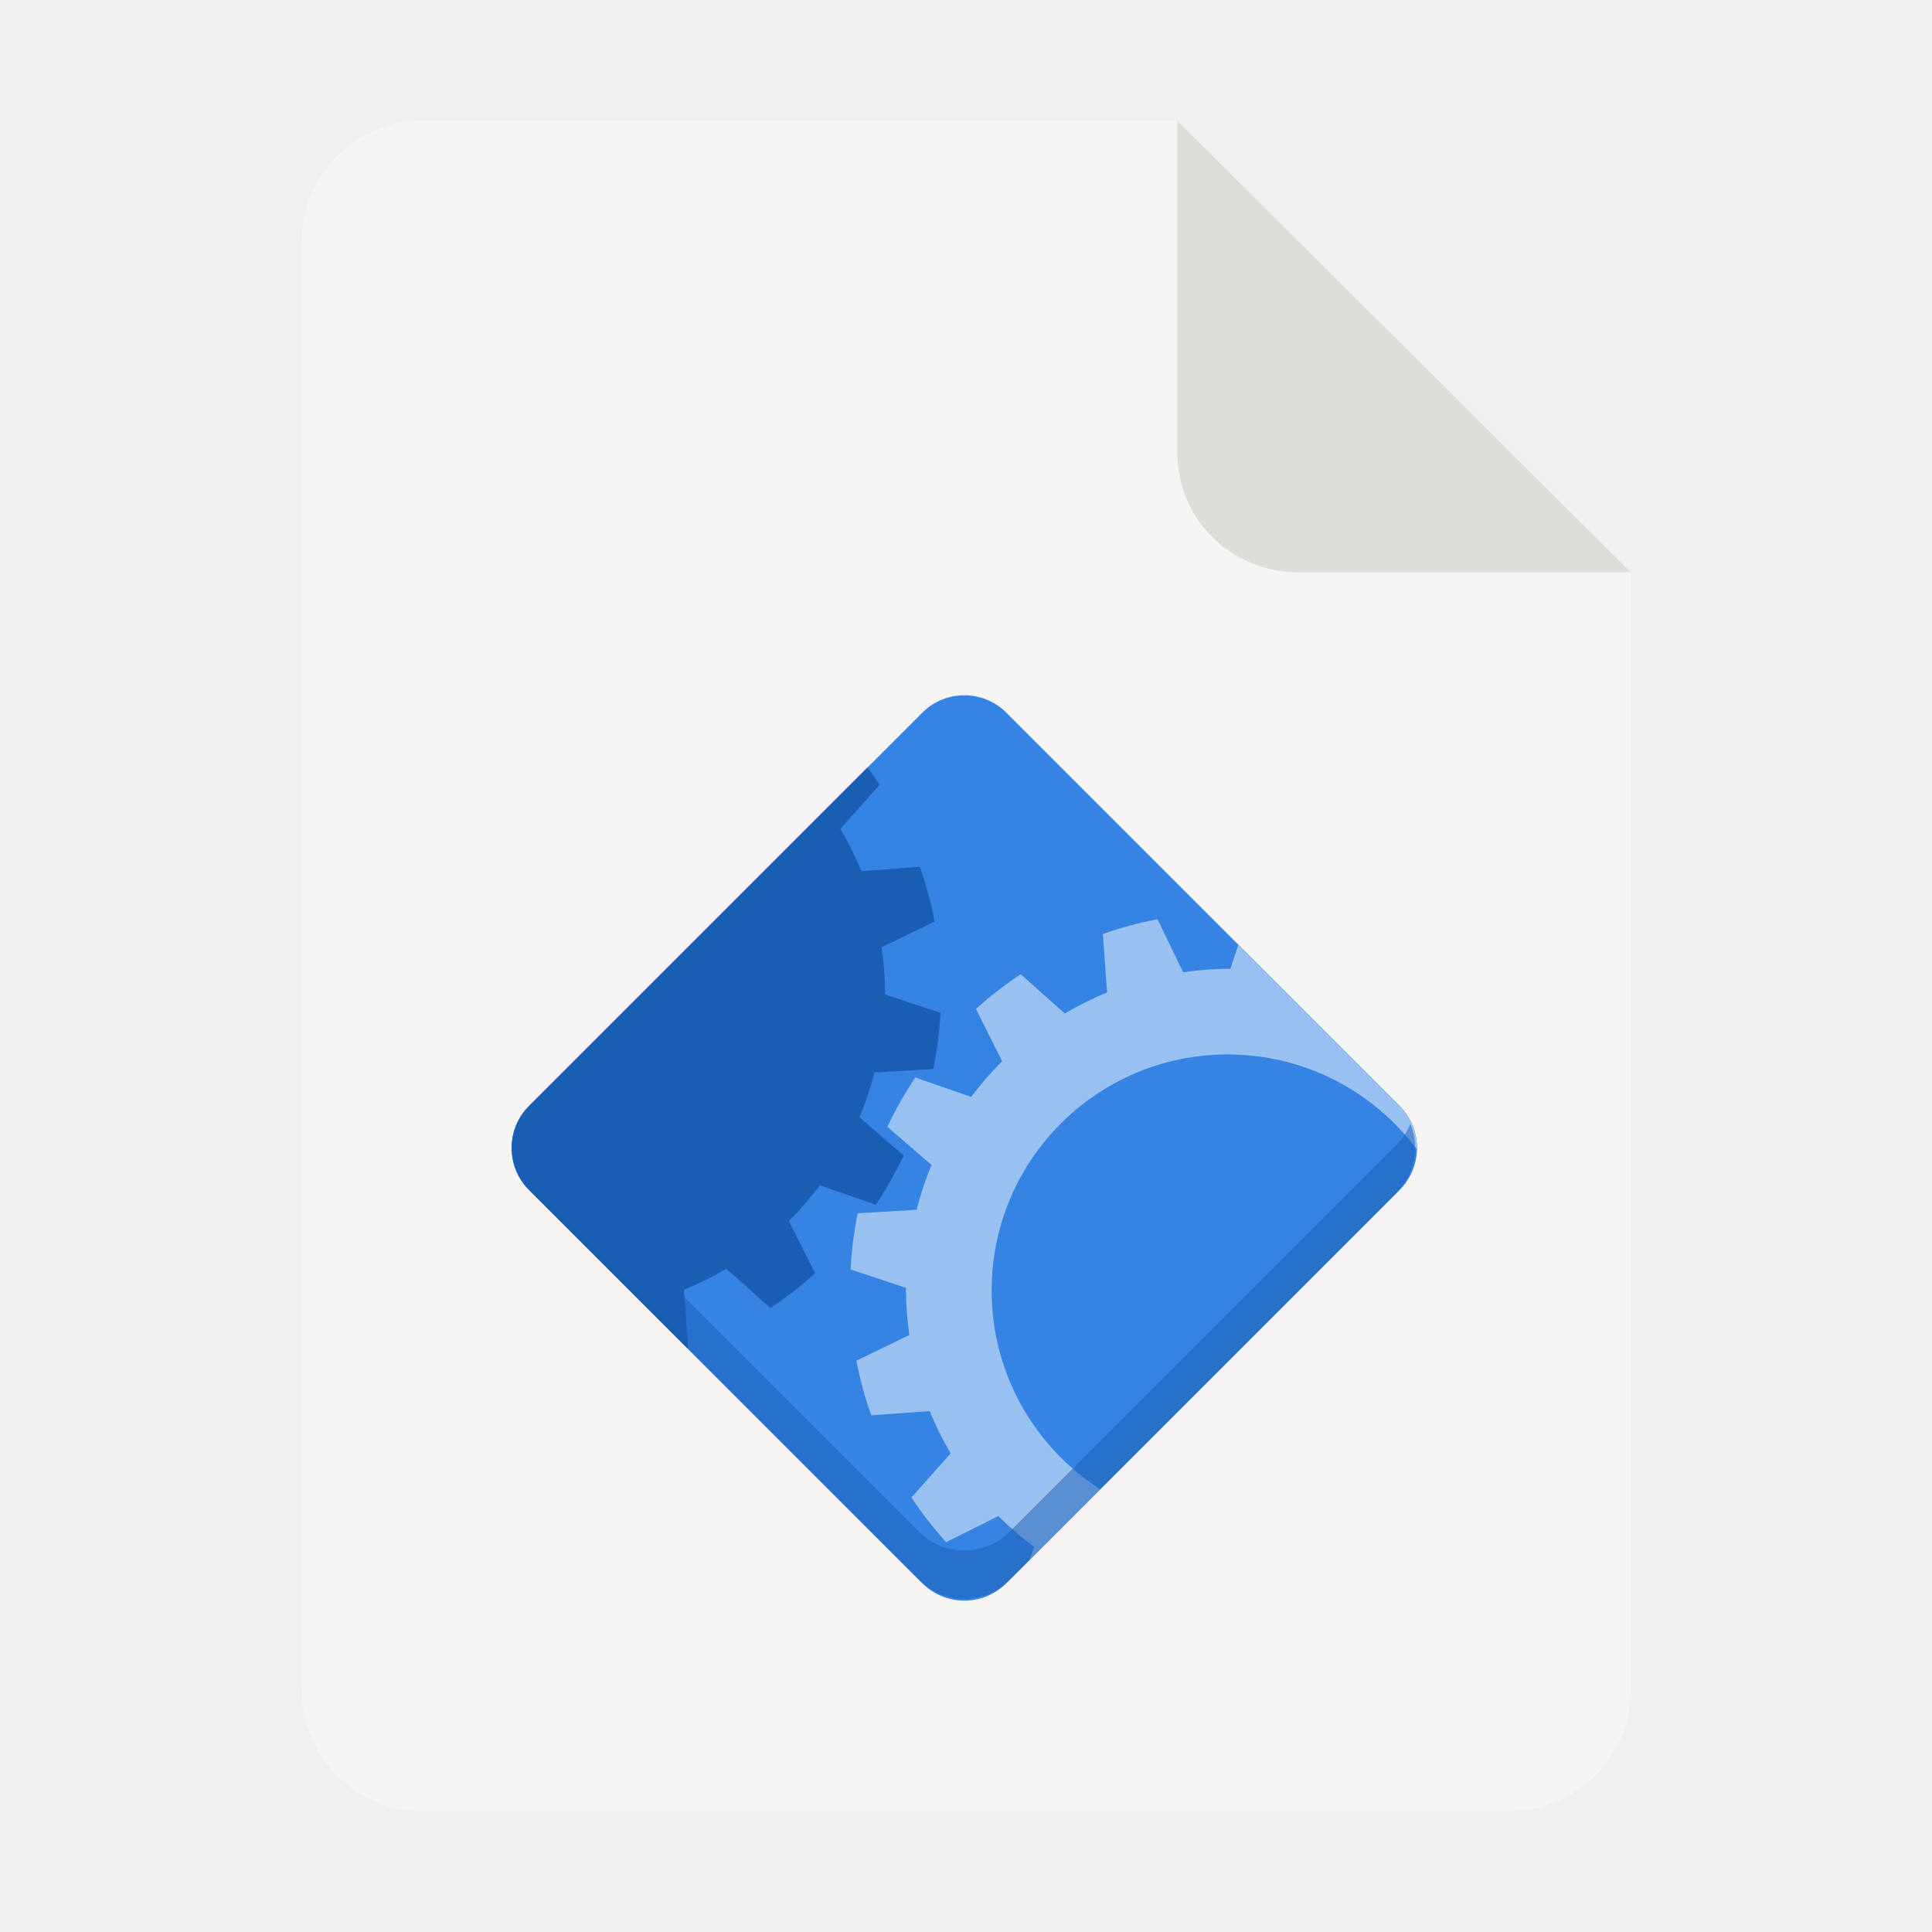
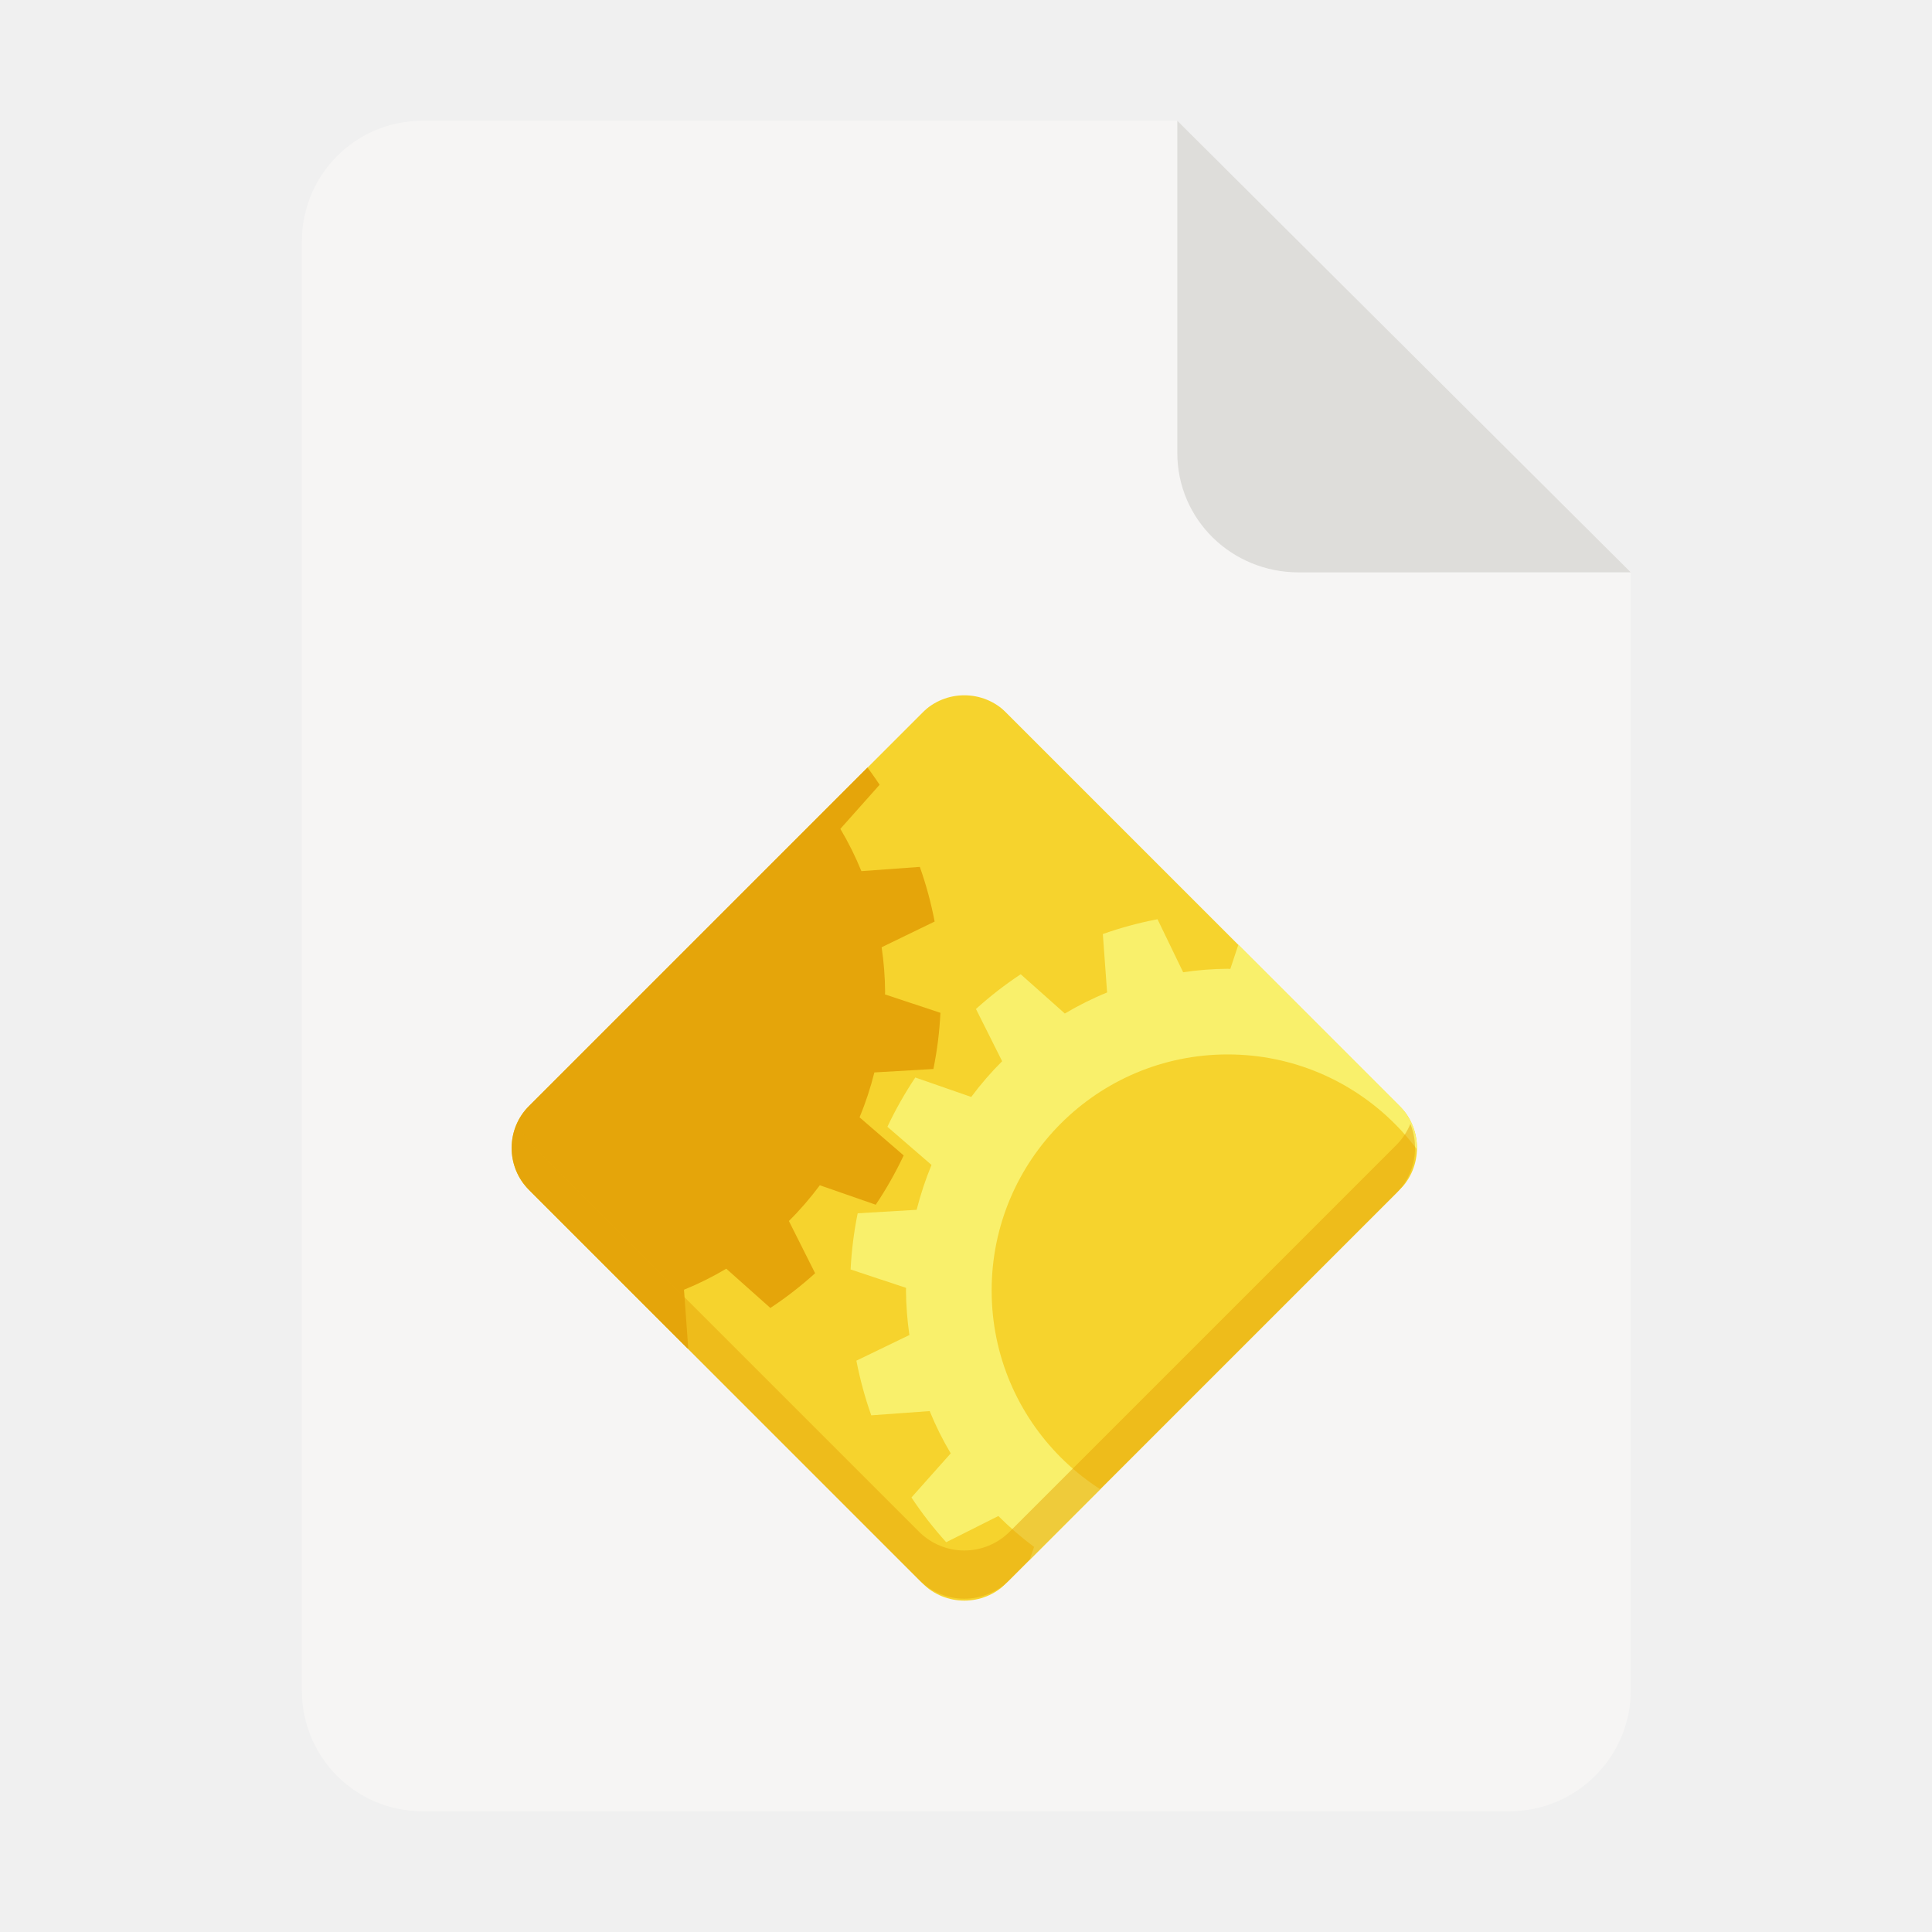
- <svg xmlns="http://www.w3.org/2000/svg" height="128px" viewBox="0 0 128 128" width="128px">
-   <clipPath id="a">
-     <path d="m 33 46 h 61 v 61 h -61 z m 0 0" />
-   </clipPath>
-   <clipPath id="b">
-     <path d="m 66.676 47.219 l 26.047 26.047 c 1.539 1.539 1.539 4.039 0 5.578 l -26.047 26.047 c -1.539 1.539 -4.035 1.539 -5.574 0 l -26.047 -26.047 c -1.543 -1.539 -1.543 -4.039 0 -5.578 l 26.047 -26.047 c 1.539 -1.539 4.035 -1.539 5.574 0 z m 0 0" />
-   </clipPath>
-   <clipPath id="c">
-     <path d="m 56 60 h 38 v 47 h -38 z m 0 0" />
-   </clipPath>
-   <clipPath id="d">
-     <path d="m 66.676 47.219 l 26.047 26.047 c 1.539 1.539 1.539 4.039 0 5.578 l -26.047 26.047 c -1.539 1.539 -4.035 1.539 -5.574 0 l -26.047 -26.047 c -1.543 -1.539 -1.543 -4.039 0 -5.578 l 26.047 -26.047 c 1.539 -1.539 4.035 -1.539 5.574 0 z m 0 0" />
-   </clipPath>
-   <clipPath id="e">
-     <path d="m 33 46 h 30 v 45 h -30 z m 0 0" />
-   </clipPath>
-   <clipPath id="f">
-     <path d="m 66.676 47.219 l 26.047 26.047 c 1.539 1.539 1.539 4.039 0 5.578 l -26.047 26.047 c -1.539 1.539 -4.035 1.539 -5.574 0 l -26.047 -26.047 c -1.543 -1.539 -1.543 -4.039 0 -5.578 l 26.047 -26.047 c 1.539 -1.539 4.035 -1.539 5.574 0 z m 0 0" />
-   </clipPath>
-   <path d="m 28 8 h 50 l 30.043 29.918 v 74.059 c 0 4.434 -3.609 8.023 -8.043 8.023 h -72 c -4.434 0 -8 -3.566 -8 -8 v -96 c 0 -4.434 3.566 -8 8 -8 z m 0 0" fill="#f6f5f4" />
-   <path d="m 78 8 v 22 c 0 4.434 3.609 7.922 8.043 7.922 l 22 -0.004 z m 0 0" fill="#deddda" />
-   <g clip-path="url(#a)">
-     <g clip-path="url(#b)">
-       <path d="m 64.641 45.184 l 30.117 30.117 c 0.418 0.418 0.418 1.09 0 1.508 l -30.117 30.117 c -0.414 0.414 -1.09 0.414 -1.504 0 l -30.117 -30.117 c -0.418 -0.418 -0.418 -1.09 0 -1.508 l 30.117 -30.117 c 0.414 -0.414 1.09 -0.414 1.504 0 z m 0 0" fill="#3584e4" />
+ <svg xmlns="http://www.w3.org/2000/svg" width="128" height="128" viewBox="0 0 128 128" fill="none">
+   <path d="M28 8H78L108.043 37.918V111.977C108.043 116.41 104.434 120 100 120H28C23.566 120 20 116.434 20 112V16C20 11.566 23.566 8 28 8Z" fill="#F6F5F4" />
+   <path d="M78 8V30C78 34.434 81.609 37.922 86.043 37.922L108.043 37.918L78 8Z" fill="#DEDDDA" />
+   <mask id="mask0_17_137" style="mask-type:luminance" maskUnits="userSpaceOnUse" x="33" y="46" width="61" height="61">
+     <path d="M33 46H94V107H33V46Z" fill="white" />
+   </mask>
+   <g mask="url(#mask0_17_137)">
+     <mask id="mask1_17_137" style="mask-type:luminance" maskUnits="userSpaceOnUse" x="33" y="46" width="61" height="61">
+       <path d="M66.676 47.219L92.723 73.266C94.262 74.805 94.262 77.305 92.723 78.844L66.676 104.891C65.137 106.43 62.641 106.43 61.102 104.891L35.055 78.844C33.512 77.305 33.512 74.805 35.055 73.266L61.102 47.219C62.641 45.68 65.137 45.68 66.676 47.219Z" fill="white" />
+     </mask>
+     <g mask="url(#mask1_17_137)">
+       <path d="M64.641 45.184L94.758 75.301C95.176 75.719 95.176 76.391 94.758 76.809L64.641 106.926C64.227 107.34 63.551 107.34 63.137 106.926L33.02 76.809C32.602 76.391 32.602 75.719 33.02 75.301L63.137 45.184C63.551 44.77 64.227 44.77 64.641 45.184Z" fill="#F6D32D" />
    </g>
  </g>
-   <g clip-path="url(#c)">
-     <g clip-path="url(#d)">
-       <path d="m 82.73 60.52 l -1.219 3.676 c -0.059 -0.004 -0.117 -0.008 -0.176 -0.012 c -0.984 0.008 -1.973 0.086 -2.949 0.23 l -1.699 -3.512 c -1.23 0.234 -2.441 0.562 -3.621 0.98 l 0.281 3.871 c -0.969 0.395 -1.902 0.863 -2.801 1.395 l -2.922 -2.602 c -1.047 0.691 -2.035 1.461 -2.965 2.301 l 1.734 3.461 c -0.738 0.738 -1.426 1.527 -2.047 2.367 l -3.707 -1.289 c -0.695 1.043 -1.312 2.133 -1.848 3.266 l 2.922 2.527 c -0.398 0.965 -0.727 1.961 -0.984 2.973 l -3.906 0.23 c -0.25 1.227 -0.406 2.473 -0.469 3.723 l 3.676 1.219 c -0.004 0.059 -0.004 0.117 -0.008 0.176 c 0.008 0.984 0.086 1.973 0.227 2.949 l -3.512 1.699 c 0.238 1.23 0.566 2.441 0.984 3.621 l 3.871 -0.281 c 0.395 0.969 0.859 1.902 1.395 2.801 l -2.602 2.922 c 0.691 1.047 1.461 2.035 2.301 2.965 l 3.457 -1.734 c 0.738 0.738 1.531 1.426 2.367 2.047 l -1.285 3.707 c 1.039 0.695 2.129 1.312 3.262 1.848 l 2.527 -2.922 c 0.969 0.398 1.961 0.727 2.977 0.984 l 0.227 3.906 c 1.23 0.25 2.473 0.406 3.723 0.469 l 1.219 -3.676 c 0.059 0 0.117 0.004 0.176 0.008 c 0.988 -0.008 1.973 -0.086 2.949 -0.227 l 1.699 3.512 c 1.23 -0.238 2.441 -0.566 3.625 -0.984 l -0.281 -3.871 c 0.965 -0.395 1.902 -0.859 2.801 -1.395 l 2.922 2.602 c 1.043 -0.691 2.035 -1.461 2.965 -2.301 l -1.738 -3.461 c 0.742 -0.734 1.426 -1.527 2.051 -2.367 l 3.703 1.289 c 0.699 -1.039 1.316 -2.133 1.852 -3.262 l -2.926 -2.527 c 0.402 -0.969 0.73 -1.961 0.984 -2.977 l 3.91 -0.227 c 0.246 -1.23 0.402 -2.473 0.465 -3.723 l -3.676 -1.219 c 0.004 -0.059 0.008 -0.117 0.008 -0.176 c -0.004 -0.988 -0.082 -1.973 -0.227 -2.949 l 3.512 -1.699 c -0.234 -1.23 -0.562 -2.441 -0.98 -3.625 l -3.871 0.281 c -0.395 -0.965 -0.863 -1.902 -1.395 -2.801 l 2.602 -2.922 c -0.691 -1.043 -1.461 -2.035 -2.301 -2.965 l -3.461 1.738 c -0.738 -0.742 -1.527 -1.426 -2.367 -2.051 l 1.289 -3.703 c -1.043 -0.699 -2.133 -1.316 -3.266 -1.852 l -2.527 2.926 c -0.965 -0.402 -1.961 -0.73 -2.973 -0.984 l -0.23 -3.91 c -1.227 -0.25 -2.473 -0.402 -3.723 -0.465 z m -1.395 9.34 c 8.637 0 15.641 7.004 15.641 15.641 s -7.004 15.637 -15.641 15.637 c -8.637 0 -15.637 -7 -15.637 -15.637 s 7 -15.641 15.637 -15.641 z m 0 0" fill="#98c1f1" />
+   <mask id="mask2_17_137" style="mask-type:luminance" maskUnits="userSpaceOnUse" x="56" y="60" width="38" height="47">
+     <path d="M56 60H94V107H56V60Z" fill="white" />
+   </mask>
+   <g mask="url(#mask2_17_137)">
+     <mask id="mask3_17_137" style="mask-type:luminance" maskUnits="userSpaceOnUse" x="33" y="46" width="61" height="61">
+       <path d="M66.676 47.219L92.723 73.266C94.262 74.805 94.262 77.305 92.723 78.844L66.676 104.891C65.137 106.43 62.641 106.43 61.102 104.891L35.055 78.844C33.512 77.305 33.512 74.805 35.055 73.266L61.102 47.219C62.641 45.68 65.137 45.68 66.676 47.219Z" fill="white" />
+     </mask>
+     <g mask="url(#mask3_17_137)">
+       <path d="M82.731 60.52L81.512 64.195C81.453 64.191 81.394 64.188 81.336 64.184C80.352 64.191 79.363 64.269 78.387 64.414L76.688 60.902C75.457 61.137 74.246 61.465 73.066 61.883L73.348 65.754C72.379 66.148 71.445 66.617 70.547 67.148L67.625 64.547C66.578 65.238 65.59 66.008 64.66 66.848L66.394 70.309C65.656 71.047 64.969 71.836 64.348 72.676L60.641 71.387C59.945 72.43 59.328 73.519 58.793 74.652L61.715 77.18C61.316 78.144 60.988 79.141 60.73 80.152L56.824 80.383C56.574 81.609 56.418 82.856 56.355 84.106L60.031 85.324C60.027 85.383 60.027 85.441 60.023 85.5C60.031 86.484 60.109 87.473 60.25 88.449L56.738 90.148C56.977 91.379 57.305 92.59 57.723 93.769L61.594 93.488C61.988 94.457 62.453 95.391 62.988 96.289L60.387 99.211C61.078 100.258 61.848 101.246 62.688 102.176L66.144 100.441C66.883 101.18 67.676 101.867 68.512 102.488L67.227 106.195C68.266 106.891 69.356 107.508 70.488 108.043L73.016 105.121C73.984 105.52 74.977 105.848 75.992 106.105L76.219 110.012C77.449 110.262 78.691 110.418 79.941 110.48L81.16 106.805C81.219 106.805 81.277 106.809 81.336 106.812C82.324 106.805 83.309 106.727 84.285 106.586L85.984 110.098C87.215 109.859 88.426 109.531 89.609 109.113L89.328 105.242C90.293 104.848 91.231 104.383 92.129 103.848L95.051 106.449C96.094 105.758 97.086 104.988 98.016 104.148L96.277 100.688C97.019 99.953 97.703 99.16 98.328 98.32L102.031 99.609C102.73 98.57 103.348 97.477 103.883 96.348L100.957 93.82C101.359 92.852 101.688 91.859 101.941 90.844L105.852 90.617C106.098 89.387 106.254 88.144 106.316 86.894L102.641 85.676C102.645 85.617 102.648 85.559 102.648 85.5C102.645 84.512 102.566 83.527 102.422 82.551L105.934 80.852C105.699 79.621 105.371 78.41 104.953 77.227L101.082 77.508C100.688 76.543 100.219 75.606 99.688 74.707L102.289 71.785C101.598 70.742 100.828 69.75 99.988 68.82L96.527 70.559C95.789 69.816 95 69.133 94.16 68.508L95.449 64.805C94.406 64.106 93.316 63.488 92.184 62.953L89.656 65.879C88.691 65.477 87.695 65.148 86.684 64.894L86.453 60.984C85.227 60.734 83.981 60.582 82.731 60.52ZM81.336 69.859C89.973 69.859 96.977 76.863 96.977 85.5C96.977 94.137 89.973 101.137 81.336 101.137C72.699 101.137 65.699 94.137 65.699 85.5C65.699 76.863 72.699 69.859 81.336 69.859Z" fill="#F9F06B" />
    </g>
  </g>
-   <g clip-path="url(#e)">
-     <g clip-path="url(#f)">
-       <path d="m 38.719 40.727 l -1.215 3.676 c -0.059 -0.004 -0.117 -0.008 -0.176 -0.012 c -0.988 0.008 -1.973 0.086 -2.949 0.23 l -1.703 -3.512 c -1.23 0.234 -2.441 0.562 -3.621 0.98 l 0.281 3.871 c -0.965 0.395 -1.902 0.863 -2.801 1.395 l -2.922 -2.602 c -1.043 0.691 -2.035 1.461 -2.965 2.301 l 1.738 3.461 c -0.742 0.738 -1.426 1.527 -2.051 2.367 l -3.703 -1.289 c -0.699 1.043 -1.316 2.133 -1.852 3.266 l 2.926 2.527 c -0.402 0.965 -0.73 1.961 -0.984 2.973 l -3.91 0.23 c -0.25 1.227 -0.402 2.473 -0.465 3.723 l 3.676 1.219 c -0.004 0.059 -0.008 0.117 -0.012 0.176 c 0.008 0.984 0.086 1.973 0.23 2.945 l -3.512 1.703 c 0.234 1.23 0.562 2.441 0.98 3.621 l 3.871 -0.281 c 0.395 0.969 0.859 1.902 1.395 2.801 l -2.602 2.922 c 0.691 1.047 1.461 2.035 2.301 2.965 l 3.461 -1.734 c 0.738 0.738 1.527 1.422 2.367 2.047 l -1.289 3.703 c 1.043 0.699 2.133 1.316 3.266 1.852 l 2.527 -2.922 c 0.965 0.398 1.961 0.727 2.973 0.98 l 0.23 3.91 c 1.227 0.25 2.469 0.406 3.723 0.469 l 1.219 -3.676 c 0.059 0 0.117 0.004 0.176 0.008 c 0.984 -0.008 1.969 -0.086 2.945 -0.23 l 1.703 3.512 c 1.23 -0.234 2.441 -0.562 3.621 -0.98 l -0.281 -3.871 c 0.965 -0.395 1.902 -0.859 2.801 -1.395 l 2.922 2.602 c 1.047 -0.691 2.035 -1.461 2.965 -2.301 l -1.738 -3.461 c 0.742 -0.734 1.426 -1.527 2.051 -2.367 l 3.703 1.289 c 0.699 -1.039 1.316 -2.133 1.852 -3.266 l -2.922 -2.523 c 0.398 -0.969 0.727 -1.961 0.98 -2.977 l 3.91 -0.227 c 0.25 -1.23 0.406 -2.473 0.465 -3.723 l -3.672 -1.219 c 0 -0.059 0.004 -0.117 0.008 -0.176 c -0.008 -0.988 -0.086 -1.973 -0.23 -2.949 l 3.512 -1.703 c -0.234 -1.23 -0.562 -2.441 -0.98 -3.621 l -3.871 0.281 c -0.395 -0.965 -0.859 -1.902 -1.395 -2.801 l 2.602 -2.922 c -0.691 -1.043 -1.461 -2.035 -2.301 -2.965 l -3.461 1.738 c -0.738 -0.742 -1.527 -1.426 -2.367 -2.051 l 1.289 -3.703 c -1.039 -0.699 -2.133 -1.316 -3.266 -1.852 l -2.527 2.926 c -0.965 -0.402 -1.957 -0.73 -2.973 -0.984 l -0.227 -3.91 c -1.23 -0.25 -2.473 -0.402 -3.727 -0.465 z m 0 0" fill="#1a5fb4" />
+   <mask id="mask4_17_137" style="mask-type:luminance" maskUnits="userSpaceOnUse" x="33" y="46" width="30" height="45">
+     <path d="M33 46H63V91H33V46Z" fill="white" />
+   </mask>
+   <g mask="url(#mask4_17_137)">
+     <mask id="mask5_17_137" style="mask-type:luminance" maskUnits="userSpaceOnUse" x="33" y="46" width="61" height="61">
+       <path d="M66.676 47.219L92.723 73.266C94.262 74.805 94.262 77.305 92.723 78.844L66.676 104.891C65.137 106.43 62.641 106.43 61.102 104.891L35.055 78.844C33.512 77.305 33.512 74.805 35.055 73.266L61.102 47.219C62.641 45.68 65.137 45.68 66.676 47.219Z" fill="white" />
+     </mask>
+     <g mask="url(#mask5_17_137)">
+       <path d="M38.719 40.727L37.504 44.402C37.445 44.398 37.387 44.395 37.328 44.391C36.34 44.398 35.355 44.477 34.379 44.621L32.676 41.109C31.445 41.344 30.234 41.672 29.055 42.09L29.336 45.961C28.371 46.355 27.434 46.824 26.535 47.355L23.613 44.754C22.57 45.445 21.578 46.215 20.648 47.055L22.387 50.516C21.645 51.254 20.961 52.043 20.336 52.883L16.633 51.594C15.934 52.637 15.316 53.727 14.781 54.859L17.707 57.387C17.305 58.352 16.977 59.348 16.723 60.359L12.812 60.59C12.562 61.816 12.41 63.062 12.348 64.312L16.023 65.531C16.02 65.59 16.016 65.648 16.012 65.707C16.02 66.691 16.098 67.68 16.242 68.652L12.73 70.356C12.965 71.586 13.293 72.797 13.711 73.977L17.582 73.695C17.977 74.664 18.441 75.598 18.977 76.496L16.375 79.418C17.066 80.465 17.836 81.453 18.676 82.383L22.137 80.648C22.875 81.387 23.664 82.07 24.504 82.695L23.215 86.398C24.258 87.098 25.348 87.715 26.48 88.25L29.008 85.328C29.973 85.727 30.969 86.055 31.98 86.309L32.211 90.219C33.438 90.469 34.68 90.625 35.934 90.688L37.152 87.012C37.211 87.012 37.27 87.016 37.328 87.019C38.312 87.012 39.297 86.934 40.273 86.789L41.977 90.301C43.207 90.066 44.418 89.738 45.598 89.32L45.316 85.449C46.281 85.055 47.219 84.59 48.117 84.055L51.039 86.656C52.086 85.965 53.074 85.195 54.004 84.356L52.266 80.894C53.008 80.16 53.691 79.367 54.316 78.527L58.02 79.816C58.719 78.777 59.336 77.684 59.871 76.551L56.949 74.027C57.348 73.059 57.676 72.066 57.93 71.051L61.84 70.824C62.09 69.594 62.246 68.352 62.305 67.102L58.633 65.883C58.633 65.824 58.637 65.766 58.641 65.707C58.633 64.719 58.555 63.734 58.41 62.758L61.922 61.055C61.688 59.824 61.359 58.613 60.941 57.434L57.07 57.715C56.676 56.75 56.211 55.812 55.676 54.914L58.277 51.992C57.586 50.949 56.816 49.957 55.977 49.027L52.516 50.766C51.777 50.023 50.988 49.34 50.148 48.715L51.438 45.012C50.398 44.312 49.305 43.695 48.172 43.16L45.645 46.086C44.68 45.684 43.688 45.355 42.672 45.102L42.445 41.191C41.215 40.941 39.973 40.789 38.719 40.727Z" fill="#E5A50A" />
    </g>
  </g>
-   <path d="m 34.336 74.457 c -0.621 1.535 -0.309 3.359 0.941 4.609 l 25.602 25.602 c 1.668 1.668 4.352 1.668 6.02 0 l 25.602 -25.602 c 1.25 -1.25 1.562 -3.074 0.941 -4.609 c -0.211 0.516 -0.523 0.996 -0.941 1.414 l -25.602 25.602 c -1.668 1.668 -4.352 1.668 -6.02 0 l -25.602 -25.602 c -0.418 -0.418 -0.73 -0.898 -0.941 -1.414 z m 0 0" fill="#1a5fb4" fill-opacity="0.502" />
+   <path d="M34.336 74.457C33.715 75.992 34.027 77.816 35.277 79.066L60.879 104.668C62.547 106.336 65.231 106.336 66.898 104.668L92.5 79.066C93.75 77.816 94.062 75.992 93.441 74.457C93.231 74.973 92.918 75.453 92.5 75.871L66.898 101.473C65.231 103.141 62.547 103.141 60.879 101.473L35.277 75.871C34.859 75.453 34.547 74.973 34.336 74.457Z" fill="#E5A50A" fill-opacity="0.502" />
</svg>
